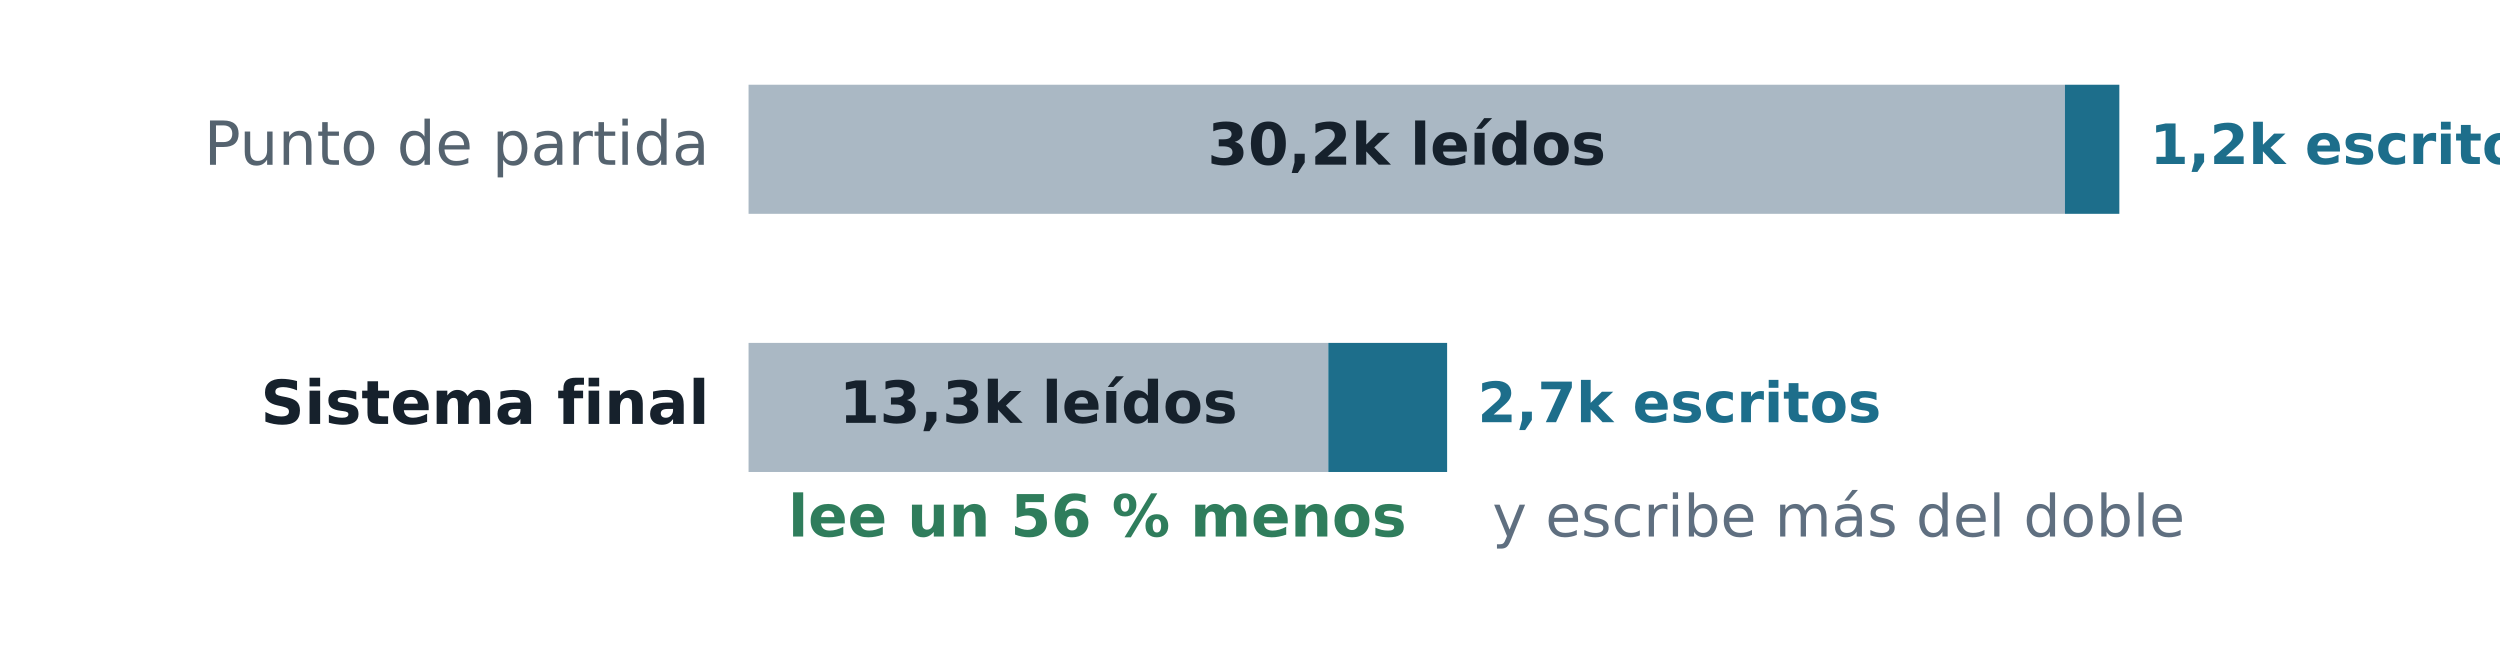
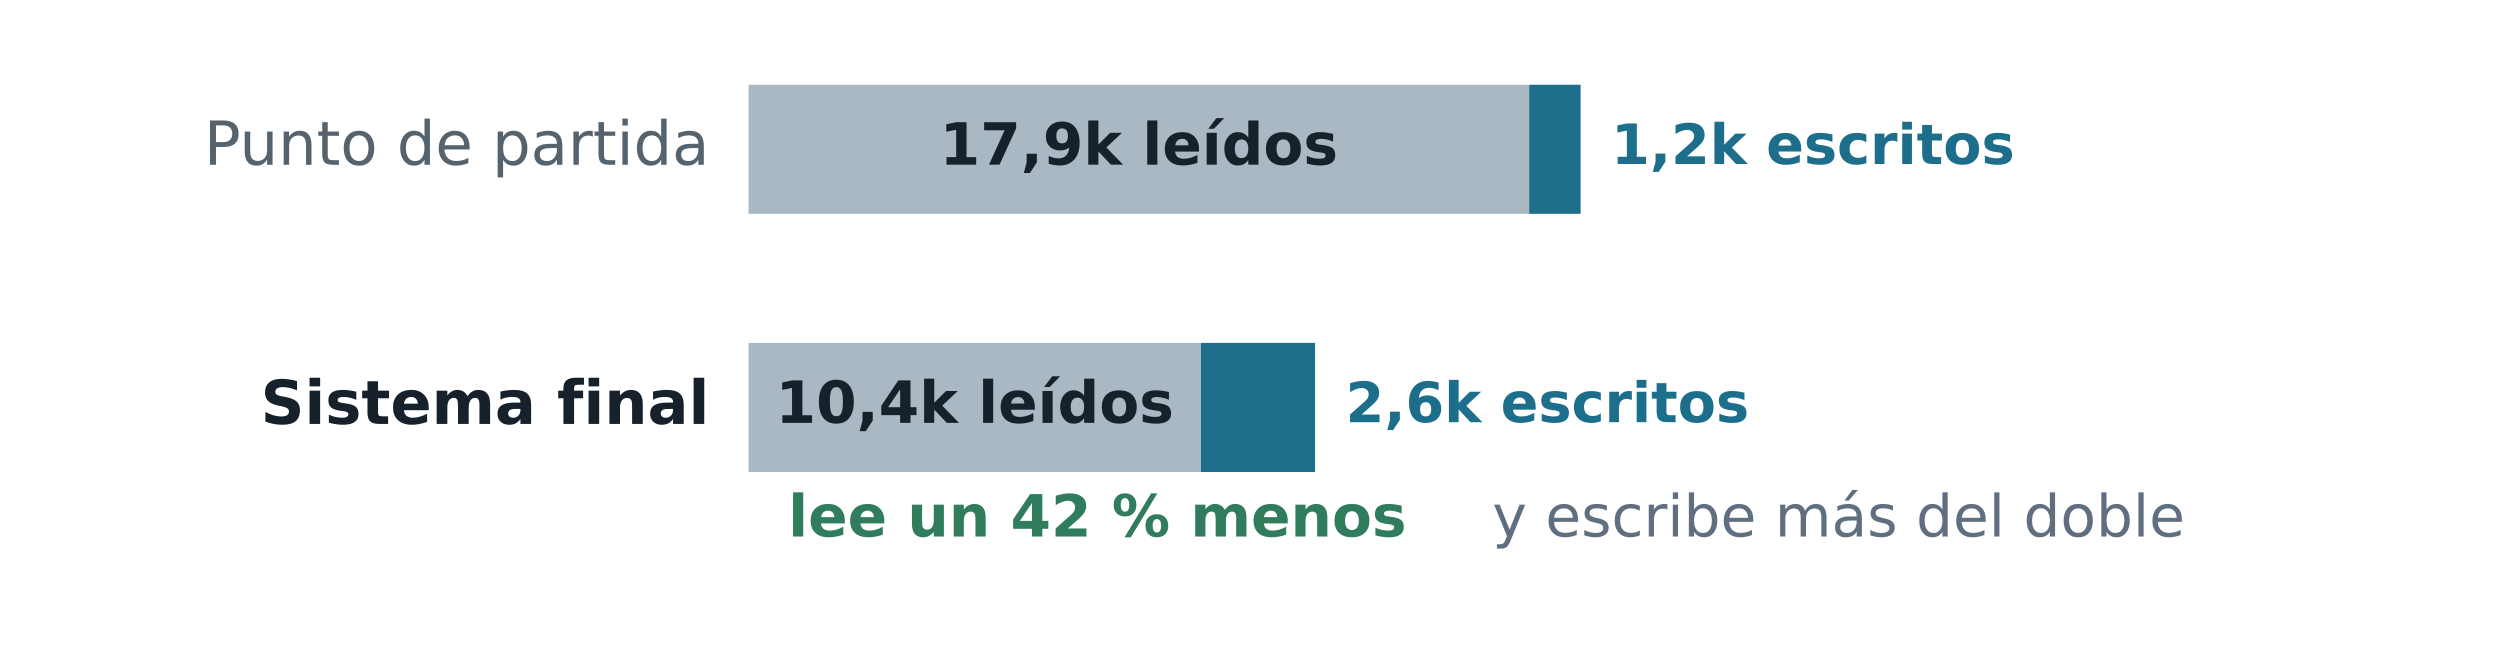
<svg xmlns="http://www.w3.org/2000/svg" width="493.92pt" height="130.392pt" viewBox="0 0 493.92 130.392" version="1.1">
  <defs>
    <style type="text/css">*{stroke-linejoin: round; stroke-linecap: butt}</style>
  </defs>
  <g id="figure_1">
    <g id="patch_1">
      <path d="M 0 130.392  L 493.92 130.392  L 493.92 -0  L 0 -0  L 0 130.392  z " style="fill: none" />
    </g>
    <g id="axes_1">
      <g id="patch_2">
-         <path d="M 147.891 42.244  L 407.965 42.244  L 407.965 16.741  L 147.891 16.741  z " clip-path="url(#p93717bbf47)" style="fill: #aab8c4" />
+         <path d="M 147.891 42.244  L 302.115 42.244  L 302.115 16.741  L 147.891 16.741  z " clip-path="url(#p927f67ec0d)" style="fill: #aab8c4" />
      </g>
      <g id="patch_3">
-         <path d="M 407.965 42.244  L 418.715 42.244  L 418.715 16.741  L 407.965 16.741  z " clip-path="url(#p93717bbf47)" style="fill: #1d6e8b" />
+         <path d="M 302.115 42.244  L 312.28 42.244  L 312.28 16.741  L 302.115 16.741  z " clip-path="url(#p927f67ec0d)" style="fill: #1d6e8b" />
      </g>
      <g id="patch_4">
-         <path d="M 147.891 93.249  L 262.43 93.249  L 262.43 67.746  L 147.891 67.746  z " clip-path="url(#p93717bbf47)" style="fill: #aab8c4" />
+         <path d="M 147.891 93.249  L 237.258 93.249  L 237.258 67.746  L 147.891 67.746  z " clip-path="url(#p927f67ec0d)" style="fill: #aab8c4" />
      </g>
      <g id="patch_5">
-         <path d="M 262.43 93.249  L 285.904 93.249  L 285.904 67.746  L 262.43 67.746  z " clip-path="url(#p93717bbf47)" style="fill: #1d6e8b" />
+         <path d="M 237.258 93.249  L 259.817 93.249  L 259.817 67.746  L 237.258 67.746  z " clip-path="url(#p927f67ec0d)" style="fill: #1d6e8b" />
      </g>
      <g id="text_1">
-         <text style="font-weight: 700; font-size: 11.5px; font-family: 'Segoe UI', 'DejaVu Sans'; text-anchor: middle; fill: #16212c" x="277.928" y="32.539" transform="rotate(-0 277.9276 32.53935)">30,2k leídos</text>
+         <text style="font-weight: 700; font-size: 11.5px; font-family: 'Segoe UI', 'DejaVu Sans'; text-anchor: middle; fill: #16212c" x="225.003" y="32.539" transform="rotate(-0 225.003 32.53935)">17,9k leídos</text>
      </g>
      <g id="text_2">
-         <text style="font-weight: 700; font-size: 11px; font-family: 'Segoe UI', 'DejaVu Sans'; text-anchor: start; fill: #1d6e8b" x="424.745" y="32.407" transform="rotate(-0 424.7453 32.40689)">1,2k escritos</text>
+         <text style="font-weight: 700; font-size: 11px; font-family: 'Segoe UI', 'DejaVu Sans'; text-anchor: start; fill: #1d6e8b" x="318.31" y="32.407" transform="rotate(-0 318.3098 32.40689)">1,2k escritos</text>
      </g>
      <g id="text_3">
        <text style="font-size: 12px; font-family: 'Segoe UI', 'DejaVu Sans'; text-anchor: end; fill: #55636f" x="140.137" y="32.555" transform="rotate(-0 140.1373 32.55452)">Punto de partida</text>
      </g>
      <g id="text_4">
-         <text style="font-weight: 700; font-size: 11.5px; font-family: 'Segoe UI', 'DejaVu Sans'; text-anchor: middle; fill: #16212c" x="205.16" y="83.544" transform="rotate(-0 205.1602 83.54415)">13,3k leídos</text>
+         <text style="font-weight: 700; font-size: 11.5px; font-family: 'Segoe UI', 'DejaVu Sans'; text-anchor: middle; fill: #16212c" x="192.574" y="83.544" transform="rotate(-0 192.5741 83.54415)">10,4k leídos</text>
      </g>
      <g id="text_5">
-         <text style="font-weight: 700; font-size: 11px; font-family: 'Segoe UI', 'DejaVu Sans'; text-anchor: start; fill: #1d6e8b" x="291.935" y="83.412" transform="rotate(-0 291.9345 83.41169)">2,7k escritos</text>
+         <text style="font-weight: 700; font-size: 11px; font-family: 'Segoe UI', 'DejaVu Sans'; text-anchor: start; fill: #1d6e8b" x="265.847" y="83.412" transform="rotate(-0 265.8474 83.41169)">2,6k escritos</text>
      </g>
      <g id="text_6">
        <text style="font-weight: 700; font-size: 12px; font-family: 'Segoe UI', 'DejaVu Sans'; text-anchor: end; fill: #16212c" x="140.137" y="83.747" transform="rotate(-0 140.1373 83.74693)">Sistema final</text>
      </g>
      <g id="text_7">
-         <text style="font-weight: 700; font-size: 11.5px; font-family: 'Segoe UI', 'DejaVu Sans'; text-anchor: middle; fill: #2f7d5c" x="216.808" y="106" transform="rotate(-0 216.8084 105.9998)">lee un 56 % menos</text>
+         <text style="font-weight: 700; font-size: 11.5px; font-family: 'Segoe UI', 'DejaVu Sans'; text-anchor: middle; fill: #2f7d5c" x="216.808" y="106" transform="rotate(-0 216.8084 105.9998)">lee un 42 % menos</text>
      </g>
      <g id="text_8">
        <text style="font-size: 11.5px; font-family: 'Segoe UI', 'DejaVu Sans'; text-anchor: middle; fill: #5f6f80" x="363.259" y="106" transform="rotate(-0 363.2589 105.9998)">y escribe más del doble</text>
      </g>
    </g>
  </g>
  <defs>
-     <clipPath id="p93717bbf47">
+     <clipPath id="p927f67ec0d">
      <rect x="1.44" y="1.44" width="491.04" height="127.512" />
    </clipPath>
  </defs>
</svg>
